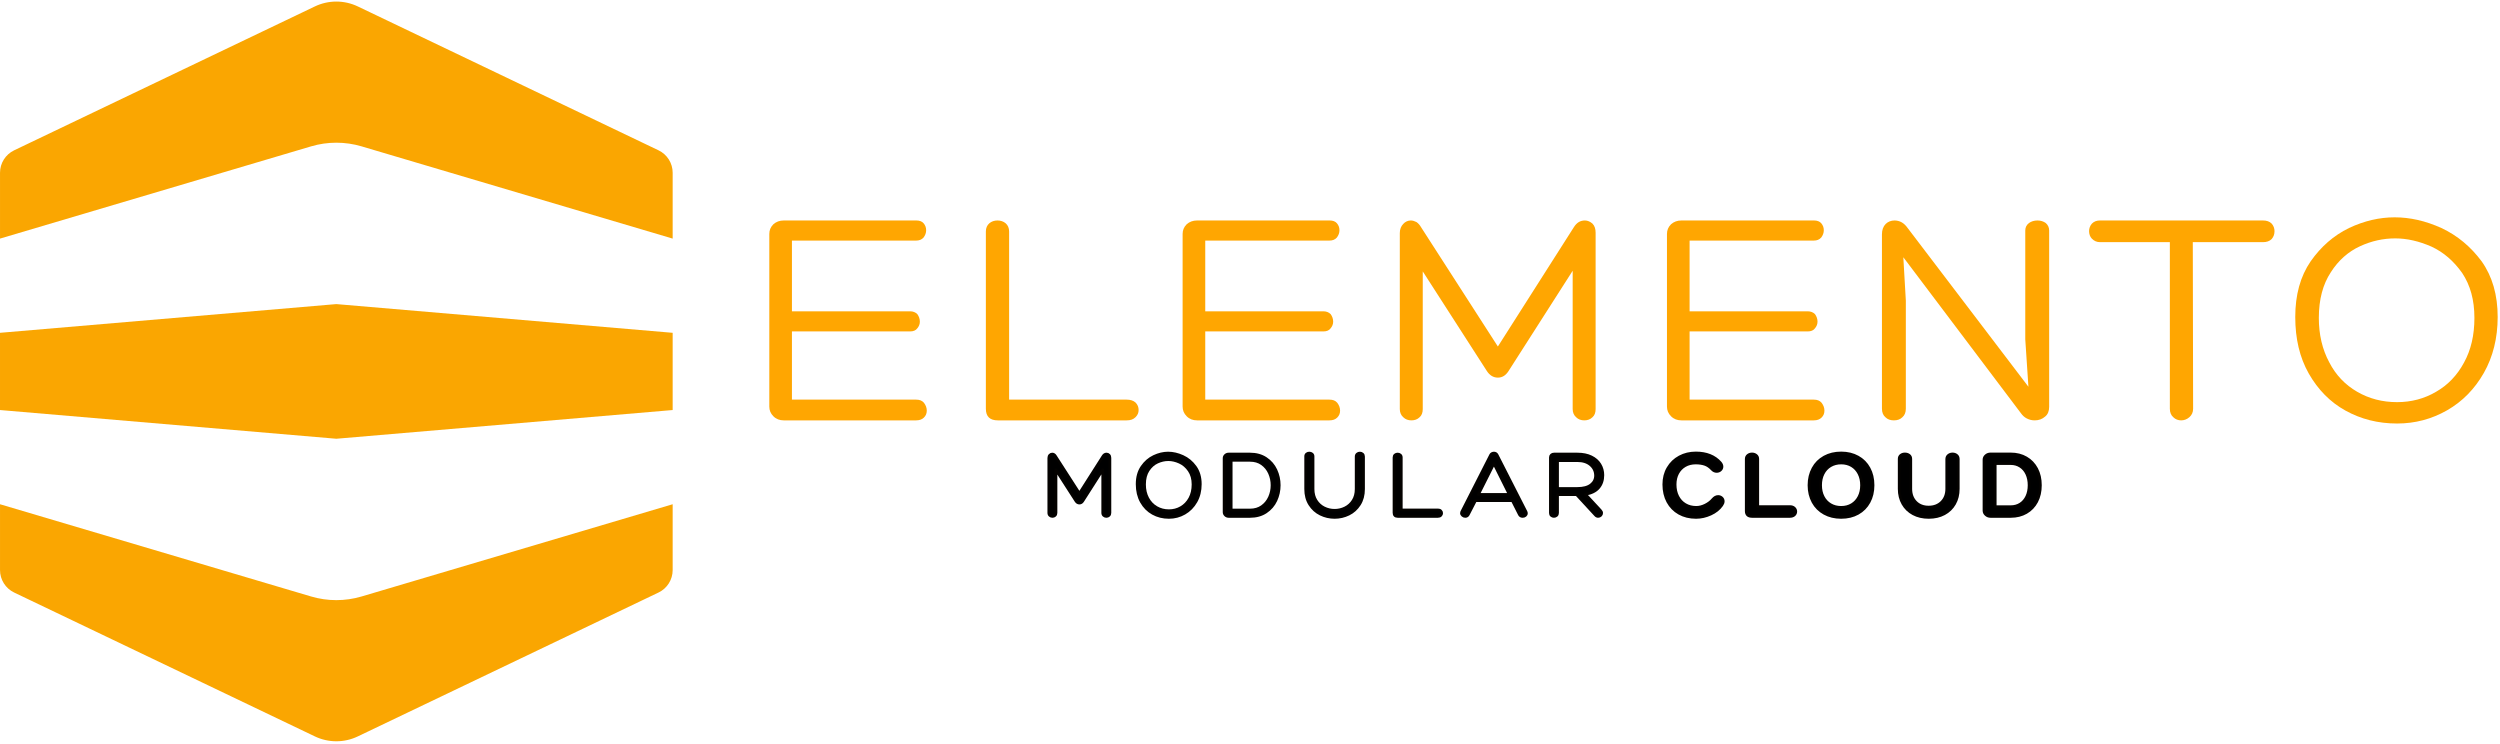
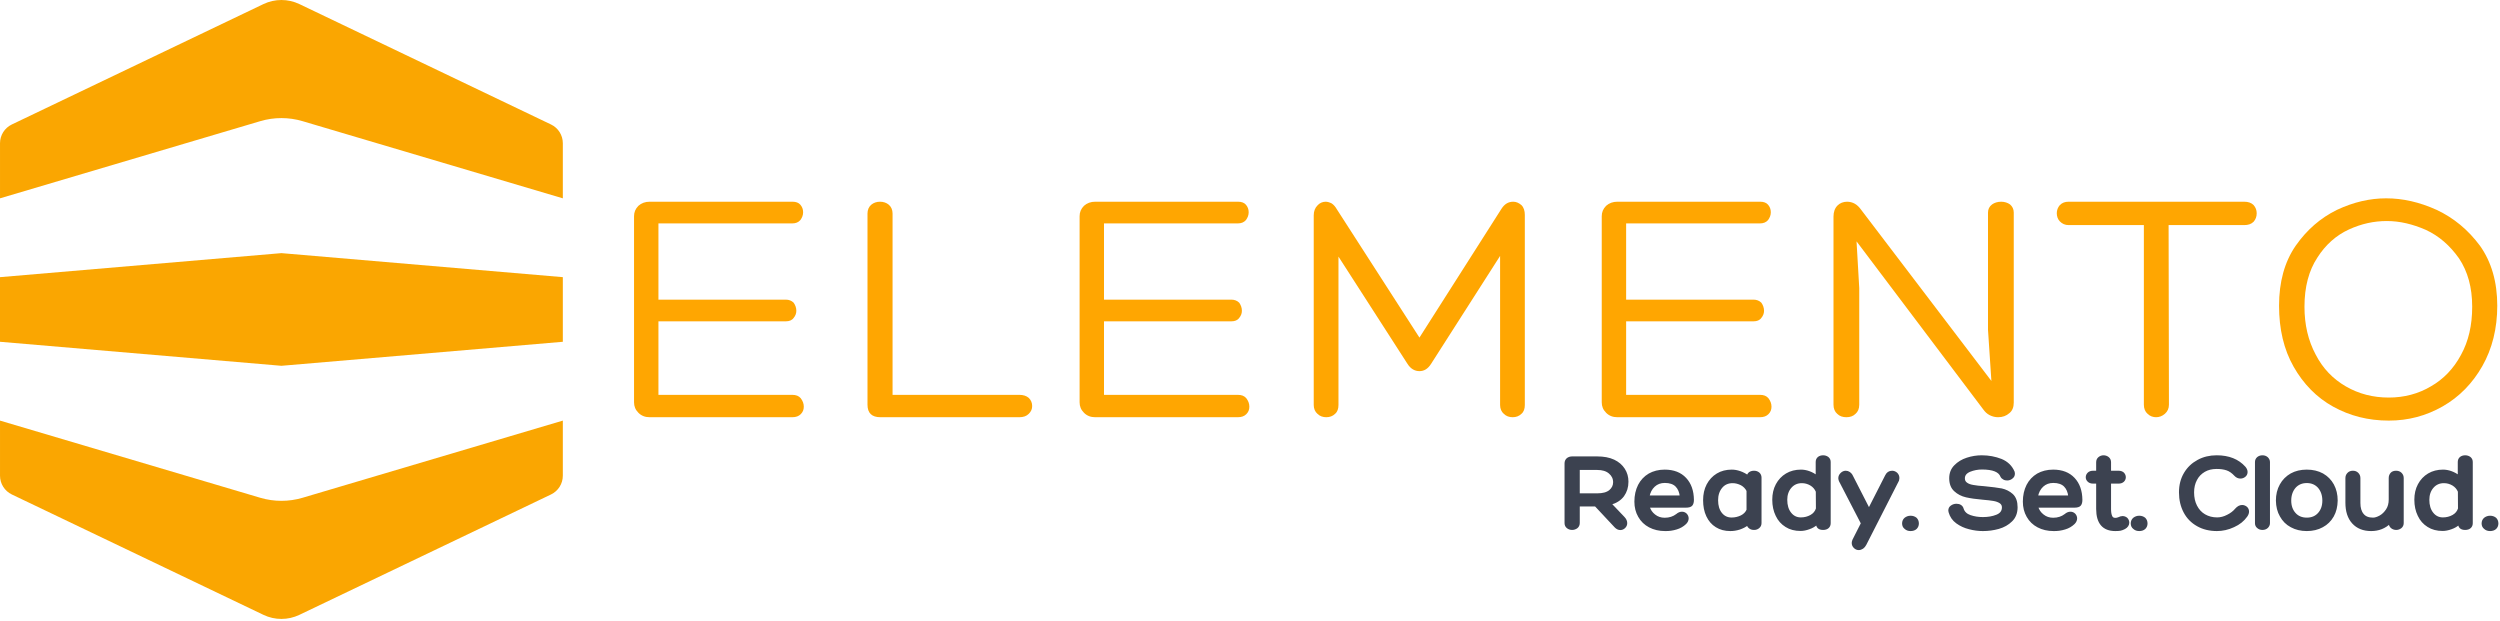
- <svg xmlns="http://www.w3.org/2000/svg" width="100%" height="100%" viewBox="0 0 918 273" version="1.1" xml:space="preserve" style="fill-rule:evenodd;clip-rule:evenodd;stroke-linejoin:round;stroke-miterlimit:2;">
-   <g transform="matrix(0.652373,0,0,0.652373,-72.661,-59.3294)">
-     <g>
+ <svg xmlns="http://www.w3.org/2000/svg" width="100%" height="100%" viewBox="0 0 919 228" version="1.1" xml:space="preserve" style="fill-rule:evenodd;clip-rule:evenodd;stroke-linejoin:round;stroke-miterlimit:2;">
+   <g transform="matrix(0.652373,0,0,0.652373,-72.661,-59.3297)">
+     <g transform="matrix(0.98778,0,0,0.98778,-36.5748,-31.1897)">
      <g>
-         <g id="Full-logo" transform="matrix(0.746669,0,0,0.746669,-534.594,-448.817)">
+         <g id="Full-logo" transform="matrix(0.633171,0,0,0.633171,-397.998,-334.816)">
          <path id="Top" d="M1102.5,727.744C1112.73,722.847 1124.63,722.847 1134.87,727.744C1182.6,750.579 1321.89,817.227 1361.56,836.21C1368.08,839.326 1372.22,845.904 1372.22,853.123L1372.22,902.756C1372.22,902.756 1196.66,850.703 1137.72,833.226C1125.3,829.543 1112.07,829.543 1099.65,833.226C1040.71,850.703 865.15,902.756 865.15,902.756L865.15,853.123C865.15,845.904 869.294,839.326 875.807,836.21C915.48,817.227 1054.77,750.579 1102.5,727.744Z" style="fill:rgb(250,166,1);" />
          <path id="Bottom" d="M1134.87,1278.02C1124.63,1282.92 1112.73,1282.92 1102.5,1278.02C1054.77,1255.19 915.48,1188.54 875.807,1169.56C869.294,1166.44 865.15,1159.86 865.15,1152.64L865.15,1103.01C865.15,1103.01 1040.71,1155.06 1099.65,1172.54C1112.07,1176.22 1125.3,1176.22 1137.72,1172.54C1196.66,1155.06 1372.22,1103.01 1372.22,1103.01L1372.22,1152.64C1372.22,1159.86 1368.08,1166.44 1361.56,1169.56C1321.89,1188.54 1182.6,1255.19 1134.87,1278.02Z" style="fill:rgb(250,166,1);" />
          <g id="Mid" transform="matrix(1.33928,0,0,1.33928,-1996.31,-579.509)">
            <path d="M2136.56,1203.26L2136.56,1159.79L2325.87,1143.63L2515.18,1159.79L2515.18,1203.26L2325.87,1219.42L2136.56,1203.26Z" style="fill:rgb(250,166,1);" />
          </g>
        </g>
-         <g transform="matrix(1.53287,0,0,1.53287,-1671.74,-141.182)">
-           <path d="M1568.32,318.917C1568.64,318.413 1569.06,318.161 1569.58,318.161C1569.92,318.161 1570.21,318.287 1570.45,318.539C1570.69,318.791 1570.81,319.133 1570.81,319.565L1570.81,339.761C1570.81,340.169 1570.68,340.487 1570.43,340.715C1570.18,340.943 1569.87,341.057 1569.51,341.057C1569.15,341.057 1568.84,340.943 1568.58,340.715C1568.31,340.487 1568.18,340.169 1568.18,339.761L1568.18,323.921L1560.84,335.405C1560.52,335.909 1560.12,336.161 1559.61,336.161C1559.11,336.161 1558.69,335.909 1558.35,335.405L1551.01,323.993L1551.01,339.761C1551.01,340.169 1550.88,340.487 1550.63,340.715C1550.38,340.943 1550.07,341.057 1549.71,341.057C1549.35,341.057 1549.04,340.943 1548.78,340.715C1548.51,340.487 1548.38,340.169 1548.38,339.761L1548.38,319.601C1548.38,319.169 1548.51,318.821 1548.76,318.557C1549.01,318.293 1549.3,318.161 1549.64,318.161C1549.86,318.161 1550.07,318.227 1550.29,318.359C1550.5,318.491 1550.68,318.689 1550.83,318.953L1559.61,332.597L1568.32,318.917Z" style="fill-rule:nonzero;stroke:rgb(4,2,0);stroke-width:1px;" />
-           <path d="M1592.48,341.417C1590.3,341.417 1588.32,340.925 1586.56,339.941C1584.79,338.957 1583.4,337.541 1582.36,335.693C1581.33,333.845 1580.82,331.685 1580.82,329.213C1580.82,326.693 1581.4,324.575 1582.58,322.859C1583.76,321.143 1585.22,319.871 1586.97,319.043C1588.72,318.215 1590.46,317.801 1592.19,317.801C1593.94,317.801 1595.73,318.215 1597.56,319.043C1599.38,319.871 1600.91,321.143 1602.15,322.859C1603.38,324.575 1604,326.693 1604,329.213C1604,331.637 1603.47,333.773 1602.42,335.621C1601.36,337.469 1599.96,338.897 1598.2,339.905C1596.45,340.913 1594.54,341.417 1592.48,341.417ZM1583.52,329.321C1583.52,331.241 1583.91,332.933 1584.69,334.397C1585.47,335.861 1586.54,336.989 1587.91,337.781C1589.28,338.573 1590.8,338.969 1592.48,338.969C1594.11,338.969 1595.6,338.579 1596.94,337.799C1598.29,337.019 1599.36,335.903 1600.15,334.451C1600.94,332.999 1601.34,331.289 1601.34,329.321C1601.34,327.281 1600.86,325.571 1599.91,324.191C1598.97,322.811 1597.8,321.803 1596.4,321.167C1595.01,320.531 1593.63,320.213 1592.26,320.213C1590.9,320.213 1589.55,320.519 1588.21,321.131C1586.88,321.743 1585.77,322.733 1584.87,324.101C1583.97,325.469 1583.52,327.209 1583.52,329.321Z" style="fill-rule:nonzero;stroke:rgb(4,2,0);stroke-width:1px;" />
-           <path d="M1614.4,341.057C1613.95,341.057 1613.56,340.901 1613.23,340.589C1612.91,340.277 1612.75,339.917 1612.75,339.509L1612.75,319.673C1612.75,319.265 1612.91,318.911 1613.23,318.611C1613.56,318.311 1613.95,318.161 1614.4,318.161L1622.25,318.161C1624.53,318.161 1626.48,318.701 1628.1,319.781C1629.72,320.861 1630.94,322.277 1631.76,324.029C1632.57,325.781 1632.98,327.641 1632.98,329.609C1632.98,331.577 1632.57,333.437 1631.76,335.189C1630.94,336.941 1629.72,338.357 1628.1,339.437C1626.48,340.517 1624.53,341.057 1622.25,341.057L1614.4,341.057ZM1622.25,338.717C1623.98,338.717 1625.45,338.285 1626.66,337.421C1627.87,336.557 1628.79,335.429 1629.42,334.037C1630.04,332.645 1630.35,331.169 1630.35,329.609C1630.35,328.049 1630.04,326.567 1629.42,325.163C1628.79,323.759 1627.87,322.625 1626.66,321.761C1625.45,320.897 1623.98,320.465 1622.25,320.465L1615.34,320.465L1615.34,338.717L1622.25,338.717Z" style="fill-rule:nonzero;stroke:rgb(4,2,0);stroke-width:1px;" />
-           <path d="M1661.24,319.133C1661.24,318.701 1661.37,318.371 1661.64,318.143C1661.9,317.915 1662.22,317.801 1662.61,317.801C1662.97,317.801 1663.28,317.915 1663.54,318.143C1663.81,318.371 1663.94,318.689 1663.94,319.097L1663.94,331.013C1663.94,333.221 1663.44,335.111 1662.43,336.683C1661.42,338.255 1660.11,339.437 1658.49,340.229C1656.87,341.021 1655.14,341.417 1653.32,341.417C1651.5,341.417 1649.77,341.021 1648.15,340.229C1646.53,339.437 1645.22,338.255 1644.21,336.683C1643.2,335.111 1642.7,333.221 1642.7,331.013L1642.7,318.989C1642.7,318.605 1642.83,318.311 1643.1,318.107C1643.36,317.903 1643.67,317.801 1644.03,317.801C1644.42,317.801 1644.74,317.909 1645,318.125C1645.27,318.341 1645.4,318.641 1645.4,319.025L1645.4,331.013C1645.4,332.669 1645.77,334.085 1646.52,335.261C1647.26,336.437 1648.24,337.325 1649.45,337.925C1650.66,338.525 1651.95,338.825 1653.32,338.825C1654.69,338.825 1655.98,338.525 1657.19,337.925C1658.4,337.325 1659.38,336.437 1660.12,335.261C1660.87,334.085 1661.24,332.669 1661.24,331.013L1661.24,319.133Z" style="fill-rule:nonzero;stroke:rgb(4,2,0);stroke-width:1px;" />
-           <path d="M1676.5,341.057C1675.59,341.057 1675.14,340.613 1675.14,339.725L1675.14,319.421C1675.14,319.013 1675.27,318.701 1675.53,318.485C1675.8,318.269 1676.11,318.161 1676.47,318.161C1676.83,318.161 1677.14,318.269 1677.4,318.485C1677.67,318.701 1677.8,319.013 1677.8,319.421L1677.8,338.681L1691.26,338.681C1691.7,338.681 1692.03,338.795 1692.27,339.023C1692.51,339.251 1692.63,339.533 1692.63,339.869C1692.63,340.181 1692.51,340.457 1692.27,340.697C1692.03,340.937 1691.7,341.057 1691.26,341.057L1676.5,341.057Z" style="fill-rule:nonzero;stroke:rgb(4,2,0);stroke-width:1px;" />
-           <path d="M1711.82,317.801C1712.35,317.801 1712.73,318.029 1712.97,318.485L1723.59,339.329C1723.69,339.521 1723.74,339.713 1723.74,339.905C1723.74,340.241 1723.6,340.517 1723.34,340.733C1723.08,340.949 1722.75,341.057 1722.37,341.057C1721.82,341.057 1721.42,340.829 1721.18,340.373L1718.59,335.261L1705.05,335.261L1702.39,340.409C1702.15,340.841 1701.79,341.057 1701.31,341.057C1700.95,341.057 1700.62,340.937 1700.34,340.697C1700.05,340.457 1699.9,340.169 1699.9,339.833C1699.9,339.689 1699.94,339.533 1700.01,339.365L1710.63,318.485C1710.73,318.269 1710.89,318.101 1711.12,317.981C1711.35,317.861 1711.58,317.801 1711.82,317.801ZM1706.13,332.993L1717.47,332.993L1711.82,321.653L1706.13,332.993Z" style="fill-rule:nonzero;stroke:rgb(4,2,0);stroke-width:1px;" />
-           <path d="M1735.18,339.797C1735.18,340.181 1735.05,340.487 1734.79,340.715C1734.52,340.943 1734.21,341.057 1733.85,341.057C1733.52,341.057 1733.22,340.949 1732.95,340.733C1732.69,340.517 1732.56,340.217 1732.56,339.833L1732.56,319.421C1732.56,319.037 1732.68,318.731 1732.92,318.503C1733.16,318.275 1733.48,318.161 1733.89,318.161L1742.42,318.161C1744.44,318.161 1746.15,318.503 1747.55,319.187C1748.95,319.871 1750.02,320.801 1750.74,321.977C1751.46,323.153 1751.82,324.461 1751.82,325.901C1751.82,327.773 1751.29,329.321 1750.23,330.545C1749.18,331.769 1747.57,332.561 1745.41,332.921L1750.92,338.861C1751.23,339.173 1751.38,339.497 1751.38,339.833C1751.38,340.169 1751.25,340.457 1750.99,340.697C1750.72,340.937 1750.42,341.057 1750.09,341.057C1749.73,341.057 1749.4,340.901 1749.12,340.589L1742.17,333.065L1735.18,333.065L1735.18,339.797ZM1742.46,330.797C1744.66,330.797 1746.33,330.353 1747.46,329.465C1748.59,328.577 1749.15,327.437 1749.15,326.045C1749.13,324.461 1748.52,323.153 1747.32,322.121C1746.12,321.089 1744.5,320.573 1742.46,320.573L1735.18,320.573L1735.18,330.797L1742.46,330.797Z" style="fill-rule:nonzero;stroke:rgb(4,2,0);stroke-width:1px;" />
-           <path d="M1785.98,317.765C1789.84,317.765 1792.83,318.953 1794.94,321.329C1795.35,321.809 1795.56,322.289 1795.56,322.769C1795.56,323.273 1795.36,323.693 1794.98,324.029C1794.6,324.365 1794.14,324.533 1793.61,324.533C1792.99,324.533 1792.44,324.281 1791.96,323.777C1791.12,322.865 1790.22,322.247 1789.26,321.923C1788.3,321.599 1787.19,321.437 1785.94,321.437C1784.43,321.437 1783.11,321.767 1781.97,322.427C1780.83,323.087 1779.94,324.011 1779.3,325.199C1778.67,326.387 1778.35,327.761 1778.35,329.321C1778.35,331.001 1778.67,332.477 1779.32,333.749C1779.97,335.021 1780.88,336.005 1782.06,336.701C1783.23,337.397 1784.59,337.745 1786.12,337.745C1787.23,337.745 1788.34,337.463 1789.47,336.899C1790.6,336.335 1791.51,335.633 1792.21,334.793C1792.81,334.097 1793.46,333.749 1794.15,333.749C1794.66,333.749 1795.09,333.917 1795.47,334.253C1795.84,334.589 1796.02,335.009 1796.02,335.513C1796.02,335.969 1795.84,336.449 1795.48,336.953C1794.52,338.321 1793.16,339.407 1791.4,340.211C1789.63,341.015 1787.85,341.417 1786.05,341.417C1783.7,341.417 1781.63,340.913 1779.84,339.905C1778.05,338.897 1776.67,337.481 1775.68,335.657C1774.7,333.833 1774.21,331.721 1774.21,329.321C1774.21,327.041 1774.72,325.025 1775.76,323.273C1776.79,321.521 1778.2,320.165 1779.99,319.205C1781.77,318.245 1783.77,317.765 1785.98,317.765Z" style="fill-rule:nonzero;stroke:rgb(4,2,0);stroke-width:1px;" />
-           <path d="M1806.64,341.057C1805.9,341.057 1805.35,340.895 1805.01,340.571C1804.66,340.247 1804.48,339.761 1804.48,339.113L1804.48,319.961C1804.48,319.385 1804.69,318.935 1805.11,318.611C1805.53,318.287 1806.03,318.125 1806.61,318.125C1807.16,318.125 1807.65,318.287 1808.07,318.611C1808.49,318.935 1808.7,319.385 1808.7,319.961L1808.7,337.457L1820.5,337.457C1821.18,337.457 1821.7,337.637 1822.09,337.997C1822.47,338.357 1822.66,338.777 1822.66,339.257C1822.66,339.761 1822.47,340.187 1822.09,340.535C1821.7,340.883 1821.18,341.057 1820.5,341.057L1806.64,341.057Z" style="fill-rule:nonzero;stroke:rgb(4,2,0);stroke-width:1px;" />
-           <path d="M1851.03,329.609C1851.03,331.937 1850.55,333.995 1849.57,335.783C1848.6,337.571 1847.23,338.957 1845.47,339.941C1843.71,340.925 1841.66,341.417 1839.33,341.417C1837,341.417 1834.95,340.925 1833.16,339.941C1831.37,338.957 1829.98,337.571 1829,335.783C1828.02,333.995 1827.52,331.937 1827.52,329.609C1827.52,327.281 1828.02,325.217 1829,323.417C1829.98,321.617 1831.37,320.225 1833.16,319.241C1834.95,318.257 1837,317.765 1839.33,317.765C1841.64,317.765 1843.68,318.257 1845.45,319.241C1847.23,320.225 1848.6,321.611 1849.57,323.399C1850.55,325.187 1851.03,327.257 1851.03,329.609ZM1839.33,337.745C1840.82,337.745 1842.13,337.403 1843.26,336.719C1844.38,336.035 1845.26,335.081 1845.88,333.857C1846.51,332.633 1846.82,331.217 1846.82,329.609C1846.82,328.001 1846.51,326.579 1845.88,325.343C1845.26,324.107 1844.38,323.147 1843.26,322.463C1842.13,321.779 1840.82,321.437 1839.33,321.437C1837.84,321.437 1836.52,321.779 1835.37,322.463C1834.22,323.147 1833.33,324.107 1832.71,325.343C1832.08,326.579 1831.77,328.001 1831.77,329.609C1831.77,331.217 1832.08,332.633 1832.71,333.857C1833.33,335.081 1834.22,336.035 1835.37,336.719C1836.52,337.403 1837.84,337.745 1839.33,337.745Z" style="fill-rule:nonzero;stroke:rgb(4,2,0);stroke-width:1px;" />
-           <path d="M1878.1,320.033C1878.1,319.433 1878.31,318.965 1878.73,318.629C1879.15,318.293 1879.65,318.125 1880.23,318.125C1880.8,318.125 1881.3,318.287 1881.7,318.611C1882.11,318.935 1882.32,319.397 1882.32,319.997L1882.32,330.941C1882.32,333.005 1881.87,334.829 1880.97,336.413C1880.07,337.997 1878.8,339.227 1877.17,340.103C1875.54,340.979 1873.64,341.417 1871.48,341.417C1869.32,341.417 1867.42,340.979 1865.79,340.103C1864.16,339.227 1862.89,337.997 1861.99,336.413C1861.09,334.829 1860.64,333.005 1860.64,330.941L1860.64,319.925C1860.64,319.349 1860.85,318.905 1861.26,318.593C1861.66,318.281 1862.16,318.125 1862.73,318.125C1863.33,318.125 1863.84,318.281 1864.26,318.593C1864.68,318.905 1864.89,319.361 1864.89,319.961L1864.89,330.941C1864.89,332.933 1865.49,334.547 1866.69,335.783C1867.89,337.019 1869.48,337.637 1871.44,337.637C1873.44,337.637 1875.04,337.019 1876.27,335.783C1877.49,334.547 1878.1,332.933 1878.1,330.941L1878.1,320.033Z" style="fill-rule:nonzero;stroke:rgb(4,2,0);stroke-width:1px;" />
-           <path d="M1901.58,318.125C1903.74,318.125 1905.64,318.605 1907.28,319.565C1908.93,320.525 1910.2,321.869 1911.12,323.597C1912.03,325.325 1912.48,327.329 1912.48,329.609C1912.48,331.889 1912.03,333.893 1911.12,335.621C1910.2,337.349 1908.93,338.687 1907.28,339.635C1905.64,340.583 1903.74,341.057 1901.58,341.057L1894.16,341.057C1893.51,341.057 1892.95,340.847 1892.49,340.427C1892.02,340.007 1891.78,339.509 1891.78,338.933L1891.78,320.213C1891.78,319.637 1892.02,319.145 1892.49,318.737C1892.95,318.329 1893.51,318.125 1894.16,318.125L1901.58,318.125ZM1901.58,337.493C1902.92,337.493 1904.1,337.169 1905.12,336.521C1906.14,335.873 1906.93,334.949 1907.5,333.749C1908.06,332.549 1908.34,331.169 1908.34,329.609C1908.34,328.049 1908.06,326.663 1907.5,325.451C1906.93,324.239 1906.14,323.303 1905.1,322.643C1904.07,321.983 1902.9,321.653 1901.58,321.653L1895.89,321.653L1895.89,337.493L1901.58,337.493Z" style="fill-rule:nonzero;stroke:rgb(4,2,0);stroke-width:1px;" />
-         </g>
-         <g transform="matrix(14.7427,0,0,14.7427,-7165.4,-2381.31)">
+         <g transform="matrix(16.1072,0,0,16.1072,-7911.9,-2597.94)">
          <g transform="matrix(12,0,0,12,522.045,183.743)">
            <path d="M0.543,-0.066C0.554,-0.066 0.562,-0.063 0.568,-0.056C0.574,-0.048 0.577,-0.04 0.577,-0.031C0.577,-0.022 0.574,-0.015 0.568,-0.009C0.562,-0.003 0.554,-0 0.543,-0L0.122,-0C0.109,-0 0.098,-0.004 0.089,-0.013C0.08,-0.022 0.076,-0.032 0.076,-0.044L0.076,-0.593C0.076,-0.605 0.08,-0.615 0.089,-0.624C0.098,-0.632 0.109,-0.636 0.122,-0.636L0.544,-0.636C0.554,-0.636 0.562,-0.633 0.567,-0.627C0.572,-0.621 0.575,-0.614 0.575,-0.605C0.575,-0.596 0.572,-0.589 0.567,-0.582C0.561,-0.575 0.553,-0.572 0.543,-0.572L0.148,-0.572L0.148,-0.347L0.524,-0.347C0.533,-0.347 0.541,-0.344 0.547,-0.338C0.552,-0.331 0.555,-0.323 0.555,-0.314C0.555,-0.306 0.552,-0.299 0.547,-0.293C0.542,-0.286 0.534,-0.283 0.524,-0.283L0.148,-0.283L0.148,-0.066L0.543,-0.066Z" style="fill:rgb(255,166,1);fill-rule:nonzero;" />
          </g>
          <g transform="matrix(12,0,0,12,530.313,183.743)">
            <path d="M0.114,-0C0.089,-0 0.076,-0.012 0.076,-0.037L0.076,-0.601C0.076,-0.612 0.08,-0.621 0.087,-0.627C0.094,-0.633 0.103,-0.636 0.113,-0.636C0.123,-0.636 0.132,-0.633 0.139,-0.627C0.146,-0.621 0.15,-0.612 0.15,-0.601L0.15,-0.066L0.524,-0.066C0.536,-0.066 0.545,-0.063 0.552,-0.057C0.559,-0.05 0.562,-0.042 0.562,-0.033C0.562,-0.024 0.559,-0.017 0.552,-0.01C0.545,-0.003 0.536,-0 0.524,-0L0.114,-0Z" style="fill:rgb(255,166,1);fill-rule:nonzero;" />
          </g>
          <g transform="matrix(12,0,0,12,537.825,183.743)">
            <path d="M0.543,-0.066C0.554,-0.066 0.562,-0.063 0.568,-0.056C0.574,-0.048 0.577,-0.04 0.577,-0.031C0.577,-0.022 0.574,-0.015 0.568,-0.009C0.562,-0.003 0.554,-0 0.543,-0L0.122,-0C0.109,-0 0.098,-0.004 0.089,-0.013C0.08,-0.022 0.076,-0.032 0.076,-0.044L0.076,-0.593C0.076,-0.605 0.08,-0.615 0.089,-0.624C0.098,-0.632 0.109,-0.636 0.122,-0.636L0.544,-0.636C0.554,-0.636 0.562,-0.633 0.567,-0.627C0.572,-0.621 0.575,-0.614 0.575,-0.605C0.575,-0.596 0.572,-0.589 0.567,-0.582C0.561,-0.575 0.553,-0.572 0.543,-0.572L0.148,-0.572L0.148,-0.347L0.524,-0.347C0.533,-0.347 0.541,-0.344 0.547,-0.338C0.552,-0.331 0.555,-0.323 0.555,-0.314C0.555,-0.306 0.552,-0.299 0.547,-0.293C0.542,-0.286 0.534,-0.283 0.524,-0.283L0.148,-0.283L0.148,-0.066L0.543,-0.066Z" style="fill:rgb(255,166,1);fill-rule:nonzero;" />
          </g>
          <g transform="matrix(12,0,0,12,546.093,183.743)">
            <path d="M0.632,-0.615C0.641,-0.629 0.652,-0.636 0.667,-0.636C0.676,-0.636 0.684,-0.632 0.691,-0.626C0.698,-0.619 0.701,-0.609 0.701,-0.597L0.701,-0.036C0.701,-0.025 0.698,-0.016 0.691,-0.01C0.684,-0.003 0.675,-0 0.665,-0C0.655,-0 0.646,-0.003 0.639,-0.01C0.632,-0.016 0.628,-0.025 0.628,-0.036L0.628,-0.476L0.424,-0.157C0.415,-0.143 0.404,-0.136 0.39,-0.136C0.376,-0.136 0.364,-0.143 0.355,-0.157L0.151,-0.474L0.151,-0.036C0.151,-0.025 0.148,-0.016 0.141,-0.01C0.134,-0.003 0.125,-0 0.115,-0C0.105,-0 0.096,-0.003 0.089,-0.01C0.082,-0.016 0.078,-0.025 0.078,-0.036L0.078,-0.596C0.078,-0.608 0.082,-0.618 0.089,-0.625C0.095,-0.632 0.104,-0.636 0.113,-0.636C0.119,-0.636 0.125,-0.634 0.131,-0.631C0.137,-0.627 0.142,-0.621 0.146,-0.614L0.39,-0.235L0.632,-0.615Z" style="fill:rgb(255,166,1);fill-rule:nonzero;" />
          </g>
          <g transform="matrix(12,0,0,12,556.317,183.743)">
            <path d="M0.543,-0.066C0.554,-0.066 0.562,-0.063 0.568,-0.056C0.574,-0.048 0.577,-0.04 0.577,-0.031C0.577,-0.022 0.574,-0.015 0.568,-0.009C0.562,-0.003 0.554,-0 0.543,-0L0.122,-0C0.109,-0 0.098,-0.004 0.089,-0.013C0.08,-0.022 0.076,-0.032 0.076,-0.044L0.076,-0.593C0.076,-0.605 0.08,-0.615 0.089,-0.624C0.098,-0.632 0.109,-0.636 0.122,-0.636L0.544,-0.636C0.554,-0.636 0.562,-0.633 0.567,-0.627C0.572,-0.621 0.575,-0.614 0.575,-0.605C0.575,-0.596 0.572,-0.589 0.567,-0.582C0.561,-0.575 0.553,-0.572 0.543,-0.572L0.148,-0.572L0.148,-0.347L0.524,-0.347C0.533,-0.347 0.541,-0.344 0.547,-0.338C0.552,-0.331 0.555,-0.323 0.555,-0.314C0.555,-0.306 0.552,-0.299 0.547,-0.293C0.542,-0.286 0.534,-0.283 0.524,-0.283L0.148,-0.283L0.148,-0.066L0.543,-0.066Z" style="fill:rgb(255,166,1);fill-rule:nonzero;" />
          </g>
          <g transform="matrix(12,0,0,12,564.585,183.743)">
            <path d="M0.527,-0.604C0.527,-0.614 0.531,-0.622 0.539,-0.628C0.546,-0.633 0.555,-0.636 0.566,-0.636C0.576,-0.636 0.585,-0.633 0.592,-0.628C0.599,-0.622 0.603,-0.614 0.603,-0.604L0.603,-0.043C0.603,-0.03 0.599,-0.019 0.59,-0.012C0.581,-0.004 0.57,-0 0.557,-0C0.548,-0 0.54,-0.002 0.532,-0.006C0.524,-0.01 0.518,-0.016 0.513,-0.023L0.139,-0.519L0.147,-0.381L0.147,-0.037C0.147,-0.025 0.143,-0.016 0.136,-0.01C0.129,-0.003 0.12,-0 0.109,-0C0.098,-0 0.089,-0.003 0.082,-0.01C0.075,-0.016 0.071,-0.025 0.071,-0.037L0.071,-0.592C0.071,-0.606 0.075,-0.617 0.083,-0.625C0.09,-0.632 0.1,-0.636 0.111,-0.636C0.119,-0.636 0.127,-0.634 0.134,-0.63C0.141,-0.626 0.147,-0.62 0.152,-0.613L0.537,-0.107L0.527,-0.258L0.527,-0.604Z" style="fill:rgb(255,166,1);fill-rule:nonzero;" />
          </g>
          <g transform="matrix(12,0,0,12,573.477,183.743)">
            <path d="M0.542,-0.636C0.554,-0.636 0.563,-0.633 0.57,-0.626C0.576,-0.619 0.579,-0.611 0.579,-0.602C0.579,-0.592 0.576,-0.584 0.57,-0.577C0.563,-0.57 0.554,-0.567 0.542,-0.567L0.319,-0.567L0.32,-0.037C0.32,-0.026 0.316,-0.017 0.308,-0.01C0.3,-0.003 0.291,-0 0.282,-0C0.273,-0 0.264,-0.003 0.257,-0.01C0.25,-0.016 0.246,-0.025 0.246,-0.037L0.246,-0.567L0.024,-0.567C0.013,-0.567 0.005,-0.571 -0.002,-0.578C-0.008,-0.584 -0.011,-0.593 -0.011,-0.602C-0.011,-0.611 -0.008,-0.619 -0.002,-0.626C0.005,-0.633 0.013,-0.636 0.024,-0.636L0.542,-0.636Z" style="fill:rgb(255,166,1);fill-rule:nonzero;" />
          </g>
          <g transform="matrix(12,0,0,12,580.773,183.743)">
            <path d="M0.361,0.01C0.3,0.01 0.246,-0.004 0.197,-0.031C0.148,-0.058 0.109,-0.098 0.08,-0.149C0.051,-0.2 0.037,-0.26 0.037,-0.329C0.037,-0.399 0.053,-0.458 0.086,-0.506C0.119,-0.553 0.159,-0.588 0.208,-0.612C0.257,-0.635 0.305,-0.646 0.353,-0.646C0.402,-0.646 0.451,-0.635 0.502,-0.612C0.553,-0.588 0.595,-0.553 0.63,-0.506C0.664,-0.458 0.681,-0.399 0.681,-0.329C0.681,-0.262 0.666,-0.202 0.637,-0.151C0.608,-0.1 0.569,-0.06 0.52,-0.032C0.471,-0.004 0.418,0.01 0.361,0.01ZM0.112,-0.326C0.112,-0.273 0.123,-0.226 0.145,-0.185C0.166,-0.144 0.196,-0.113 0.234,-0.091C0.272,-0.069 0.314,-0.058 0.361,-0.058C0.406,-0.058 0.448,-0.069 0.485,-0.091C0.522,-0.112 0.552,-0.143 0.574,-0.184C0.596,-0.224 0.607,-0.271 0.607,-0.326C0.607,-0.383 0.594,-0.43 0.568,-0.469C0.541,-0.507 0.509,-0.535 0.47,-0.553C0.431,-0.57 0.393,-0.579 0.355,-0.579C0.317,-0.579 0.28,-0.571 0.243,-0.554C0.206,-0.537 0.174,-0.509 0.15,-0.471C0.125,-0.433 0.112,-0.385 0.112,-0.326Z" style="fill:rgb(255,166,1);fill-rule:nonzero;" />
          </g>
        </g>
      </g>
    </g>
+     <g transform="matrix(1.64098,0,0,1.64098,572.934,-603.866)">
+       <g transform="matrix(38.4308,0,0,38.4308,254.123,605)">
+         <path d="M0.577,-0.098C0.591,-0.083 0.598,-0.068 0.598,-0.051C0.598,-0.037 0.593,-0.025 0.583,-0.015C0.572,-0.004 0.56,0.001 0.546,0.001C0.531,0.001 0.517,-0.006 0.504,-0.019L0.325,-0.21L0.174,-0.21L0.174,-0.052C0.174,-0.036 0.168,-0.023 0.157,-0.014C0.145,-0.005 0.131,-0 0.116,-0C0.1,-0 0.086,-0.005 0.075,-0.014C0.064,-0.023 0.058,-0.035 0.058,-0.051L0.058,-0.585C0.058,-0.6 0.063,-0.613 0.074,-0.623C0.085,-0.632 0.099,-0.637 0.116,-0.637L0.339,-0.637C0.397,-0.637 0.446,-0.628 0.487,-0.609C0.527,-0.59 0.557,-0.564 0.578,-0.531C0.599,-0.498 0.609,-0.462 0.609,-0.421C0.609,-0.373 0.596,-0.332 0.571,-0.297C0.545,-0.262 0.507,-0.238 0.457,-0.224L0.577,-0.098ZM0.34,-0.307C0.39,-0.307 0.428,-0.317 0.454,-0.338C0.479,-0.359 0.492,-0.385 0.492,-0.416C0.492,-0.451 0.478,-0.479 0.451,-0.502C0.424,-0.525 0.387,-0.536 0.34,-0.536L0.174,-0.536L0.174,-0.307L0.34,-0.307Z" style="fill:rgb(60,66,80);fill-rule:nonzero;stroke:rgb(60,66,80);stroke-width:0.02px;" />
+       </g>
+       <g transform="matrix(38.4308,0,0,38.4308,279.372,605)">
+         <path d="M0.286,-0.089C0.329,-0.089 0.365,-0.101 0.395,-0.124C0.41,-0.137 0.425,-0.143 0.44,-0.143C0.454,-0.143 0.466,-0.138 0.476,-0.128C0.485,-0.118 0.49,-0.106 0.49,-0.093C0.49,-0.078 0.483,-0.063 0.47,-0.05C0.448,-0.029 0.421,-0.013 0.39,-0.004C0.358,0.006 0.324,0.011 0.289,0.01C0.237,0.01 0.191,-0.001 0.151,-0.022C0.111,-0.043 0.08,-0.073 0.058,-0.112C0.036,-0.15 0.025,-0.194 0.025,-0.243C0.025,-0.298 0.036,-0.346 0.057,-0.388C0.078,-0.429 0.109,-0.462 0.148,-0.485C0.187,-0.507 0.233,-0.519 0.286,-0.519C0.365,-0.519 0.426,-0.495 0.47,-0.448C0.514,-0.401 0.536,-0.338 0.537,-0.259C0.537,-0.239 0.533,-0.224 0.525,-0.214C0.517,-0.204 0.5,-0.199 0.474,-0.199L0.141,-0.199C0.15,-0.166 0.168,-0.14 0.194,-0.12C0.22,-0.099 0.251,-0.089 0.286,-0.089ZM0.287,-0.42C0.248,-0.42 0.216,-0.408 0.19,-0.384C0.164,-0.36 0.147,-0.328 0.14,-0.288L0.431,-0.288C0.427,-0.329 0.413,-0.362 0.39,-0.385C0.367,-0.408 0.332,-0.42 0.287,-0.42Z" style="fill:rgb(60,66,80);fill-rule:nonzero;stroke:rgb(60,66,80);stroke-width:0.02px;" />
+       </g>
+       <g transform="matrix(38.4308,0,0,38.4308,303.161,605)">
+         <path d="M0.465,-0.509C0.482,-0.509 0.495,-0.504 0.506,-0.495C0.517,-0.485 0.522,-0.472 0.522,-0.457L0.522,-0.052C0.522,-0.037 0.517,-0.024 0.506,-0.015C0.495,-0.005 0.482,-0 0.465,-0C0.449,-0 0.436,-0.004 0.427,-0.012C0.417,-0.019 0.411,-0.029 0.409,-0.042C0.387,-0.025 0.362,-0.012 0.335,-0.003C0.307,0.006 0.28,0.01 0.253,0.01C0.205,0.01 0.164,-0.001 0.129,-0.023C0.093,-0.045 0.067,-0.076 0.048,-0.116C0.029,-0.156 0.02,-0.203 0.02,-0.256C0.02,-0.307 0.03,-0.353 0.051,-0.393C0.072,-0.432 0.1,-0.463 0.138,-0.486C0.175,-0.508 0.217,-0.519 0.266,-0.519C0.289,-0.519 0.313,-0.515 0.339,-0.506C0.364,-0.497 0.388,-0.485 0.409,-0.469C0.412,-0.482 0.418,-0.492 0.428,-0.499C0.437,-0.505 0.45,-0.509 0.465,-0.509ZM0.265,-0.091C0.296,-0.091 0.325,-0.098 0.352,-0.111C0.378,-0.124 0.397,-0.143 0.408,-0.168L0.408,-0.341C0.396,-0.365 0.378,-0.384 0.353,-0.398C0.327,-0.411 0.301,-0.418 0.274,-0.418C0.232,-0.418 0.198,-0.403 0.173,-0.373C0.147,-0.342 0.134,-0.303 0.134,-0.255C0.134,-0.206 0.146,-0.166 0.17,-0.136C0.194,-0.106 0.226,-0.091 0.265,-0.091Z" style="fill:rgb(60,66,80);fill-rule:nonzero;stroke:rgb(60,66,80);stroke-width:0.02px;" />
+       </g>
+       <g transform="matrix(38.4308,0,0,38.4308,326.834,605)">
+         <path d="M0.466,-0.647C0.481,-0.647 0.495,-0.643 0.507,-0.634C0.518,-0.625 0.524,-0.613 0.524,-0.597L0.524,-0.051C0.524,-0.035 0.519,-0.023 0.509,-0.014C0.499,-0.005 0.485,-0 0.466,-0C0.431,-0 0.413,-0.016 0.412,-0.048C0.391,-0.029 0.368,-0.015 0.341,-0.006C0.314,0.004 0.289,0.009 0.264,0.009C0.215,0.009 0.172,-0.002 0.136,-0.025C0.099,-0.048 0.071,-0.079 0.052,-0.12C0.032,-0.161 0.022,-0.207 0.022,-0.26C0.022,-0.31 0.032,-0.355 0.053,-0.394C0.074,-0.433 0.103,-0.464 0.14,-0.486C0.177,-0.508 0.22,-0.519 0.268,-0.519C0.291,-0.519 0.315,-0.515 0.34,-0.506C0.365,-0.497 0.389,-0.484 0.41,-0.467L0.41,-0.597C0.41,-0.614 0.416,-0.626 0.427,-0.635C0.438,-0.643 0.451,-0.647 0.466,-0.647ZM0.267,-0.092C0.301,-0.092 0.331,-0.1 0.358,-0.115C0.385,-0.13 0.403,-0.152 0.412,-0.18L0.411,-0.334C0.4,-0.36 0.382,-0.381 0.357,-0.396C0.331,-0.411 0.305,-0.418 0.276,-0.418C0.235,-0.418 0.201,-0.403 0.175,-0.373C0.149,-0.343 0.136,-0.305 0.136,-0.259C0.136,-0.21 0.148,-0.169 0.172,-0.139C0.196,-0.108 0.228,-0.092 0.267,-0.092Z" style="fill:rgb(60,66,80);fill-rule:nonzero;stroke:rgb(60,66,80);stroke-width:0.02px;" />
+       </g>
+       <g transform="matrix(38.4308,0,0,38.4308,350.546,605)">
+         <path d="M0.466,-0.509C0.481,-0.509 0.494,-0.503 0.505,-0.493C0.516,-0.482 0.521,-0.468 0.521,-0.453C0.521,-0.448 0.52,-0.441 0.518,-0.434L0.226,0.139C0.219,0.152 0.211,0.162 0.201,0.169C0.19,0.176 0.179,0.18 0.168,0.18C0.154,0.18 0.142,0.175 0.131,0.164C0.12,0.153 0.115,0.141 0.115,0.126C0.115,0.119 0.117,0.11 0.121,0.101L0.197,-0.049L0,-0.43C-0.003,-0.439 -0.005,-0.446 -0.005,-0.452C-0.005,-0.467 0.001,-0.481 0.013,-0.492C0.024,-0.503 0.037,-0.509 0.052,-0.509C0.063,-0.509 0.073,-0.506 0.083,-0.499C0.092,-0.492 0.1,-0.484 0.105,-0.473L0.259,-0.172L0.413,-0.474C0.418,-0.485 0.425,-0.493 0.434,-0.5C0.443,-0.506 0.454,-0.509 0.466,-0.509Z" style="fill:rgb(60,66,80);fill-rule:nonzero;stroke:rgb(60,66,80);stroke-width:0.02px;" />
+       </g>
+       <g transform="matrix(38.4308,0,0,38.4308,372.029,605)">
+         <path d="M0.072,-0.107C0.091,-0.107 0.107,-0.101 0.119,-0.091C0.13,-0.08 0.136,-0.065 0.136,-0.048C0.136,-0.031 0.13,-0.017 0.119,-0.006C0.107,0.005 0.091,0.01 0.072,0.01C0.053,0.01 0.038,0.005 0.025,-0.007C0.012,-0.017 0.006,-0.031 0.006,-0.048C0.006,-0.065 0.012,-0.08 0.025,-0.091C0.038,-0.101 0.053,-0.107 0.072,-0.107Z" style="fill:rgb(60,66,80);fill-rule:nonzero;stroke:rgb(60,66,80);stroke-width:0.02px;" />
+       </g>
+       <g transform="matrix(38.4308,0,0,38.4308,387.939,605)">
+         <path d="M0.007,-0.151C0.006,-0.158 0.005,-0.162 0.005,-0.164C0.005,-0.179 0.011,-0.191 0.024,-0.2C0.037,-0.209 0.051,-0.214 0.068,-0.214C0.082,-0.214 0.094,-0.211 0.104,-0.204C0.114,-0.197 0.12,-0.188 0.123,-0.175C0.133,-0.146 0.155,-0.125 0.19,-0.113C0.225,-0.101 0.263,-0.095 0.304,-0.095C0.35,-0.095 0.392,-0.102 0.429,-0.117C0.466,-0.132 0.484,-0.157 0.484,-0.192C0.484,-0.211 0.476,-0.226 0.46,-0.237C0.443,-0.248 0.423,-0.255 0.399,-0.259C0.375,-0.263 0.343,-0.267 0.304,-0.27C0.245,-0.275 0.196,-0.282 0.156,-0.291C0.116,-0.3 0.082,-0.318 0.055,-0.343C0.027,-0.368 0.013,-0.405 0.013,-0.452C0.013,-0.495 0.027,-0.532 0.056,-0.561C0.084,-0.59 0.12,-0.612 0.163,-0.626C0.206,-0.64 0.249,-0.647 0.294,-0.647C0.356,-0.647 0.413,-0.636 0.467,-0.615C0.52,-0.593 0.557,-0.557 0.578,-0.507C0.579,-0.5 0.58,-0.496 0.58,-0.493C0.58,-0.478 0.574,-0.466 0.562,-0.457C0.55,-0.447 0.536,-0.442 0.521,-0.442C0.51,-0.442 0.499,-0.444 0.49,-0.45C0.481,-0.455 0.474,-0.461 0.47,-0.47C0.452,-0.517 0.394,-0.54 0.295,-0.54C0.258,-0.54 0.221,-0.533 0.186,-0.519C0.151,-0.504 0.133,-0.482 0.133,-0.451C0.133,-0.43 0.141,-0.415 0.157,-0.404C0.172,-0.393 0.192,-0.386 0.217,-0.382C0.241,-0.377 0.274,-0.374 0.315,-0.371C0.383,-0.364 0.435,-0.358 0.471,-0.351C0.506,-0.343 0.537,-0.328 0.564,-0.304C0.591,-0.279 0.604,-0.242 0.604,-0.193C0.604,-0.144 0.589,-0.104 0.558,-0.074C0.527,-0.043 0.489,-0.022 0.444,-0.009C0.398,0.004 0.351,0.01 0.304,0.01C0.265,0.01 0.224,0.005 0.183,-0.006C0.142,-0.016 0.105,-0.033 0.072,-0.057C0.039,-0.081 0.018,-0.112 0.007,-0.151Z" style="fill:rgb(60,66,80);fill-rule:nonzero;stroke:rgb(60,66,80);stroke-width:0.02px;" />
+       </g>
+       <g transform="matrix(38.4308,0,0,38.4308,412.766,605)">
+         <path d="M0.286,-0.089C0.329,-0.089 0.365,-0.101 0.395,-0.124C0.41,-0.137 0.425,-0.143 0.44,-0.143C0.454,-0.143 0.466,-0.138 0.476,-0.128C0.485,-0.118 0.49,-0.106 0.49,-0.093C0.49,-0.078 0.483,-0.063 0.47,-0.05C0.448,-0.029 0.421,-0.013 0.39,-0.004C0.358,0.006 0.324,0.011 0.289,0.01C0.237,0.01 0.191,-0.001 0.151,-0.022C0.111,-0.043 0.08,-0.073 0.058,-0.112C0.036,-0.15 0.025,-0.194 0.025,-0.243C0.025,-0.298 0.036,-0.346 0.057,-0.388C0.078,-0.429 0.109,-0.462 0.148,-0.485C0.187,-0.507 0.233,-0.519 0.286,-0.519C0.365,-0.519 0.426,-0.495 0.47,-0.448C0.514,-0.401 0.536,-0.338 0.537,-0.259C0.537,-0.239 0.533,-0.224 0.525,-0.214C0.517,-0.204 0.5,-0.199 0.474,-0.199L0.141,-0.199C0.15,-0.166 0.168,-0.14 0.194,-0.12C0.22,-0.099 0.251,-0.089 0.286,-0.089ZM0.287,-0.42C0.248,-0.42 0.216,-0.408 0.19,-0.384C0.164,-0.36 0.147,-0.328 0.14,-0.288L0.431,-0.288C0.427,-0.329 0.413,-0.362 0.39,-0.385C0.367,-0.408 0.332,-0.42 0.287,-0.42Z" style="fill:rgb(60,66,80);fill-rule:nonzero;stroke:rgb(60,66,80);stroke-width:0.02px;" />
+       </g>
+       <g transform="matrix(38.4308,0,0,38.4308,435.747,605)">
+         <path d="M0.275,-0.095C0.287,-0.101 0.298,-0.104 0.308,-0.104C0.322,-0.104 0.334,-0.099 0.344,-0.09C0.353,-0.08 0.358,-0.068 0.358,-0.055C0.358,-0.046 0.355,-0.037 0.35,-0.029C0.344,-0.02 0.336,-0.013 0.325,-0.007C0.311,0 0.299,0.005 0.288,0.007C0.277,0.009 0.262,0.01 0.243,0.01C0.136,0.01 0.082,-0.053 0.082,-0.178L0.082,-0.414L0.044,-0.414C0.027,-0.414 0.013,-0.419 0.004,-0.428C-0.006,-0.437 -0.011,-0.448 -0.011,-0.461C-0.011,-0.474 -0.006,-0.485 0.004,-0.495C0.013,-0.504 0.027,-0.509 0.044,-0.509L0.082,-0.509L0.082,-0.595C0.082,-0.611 0.088,-0.624 0.099,-0.633C0.11,-0.642 0.123,-0.647 0.138,-0.647C0.153,-0.647 0.167,-0.642 0.178,-0.633C0.189,-0.624 0.195,-0.611 0.195,-0.595L0.195,-0.509L0.273,-0.509C0.29,-0.509 0.303,-0.504 0.313,-0.495C0.322,-0.485 0.327,-0.474 0.327,-0.461C0.327,-0.448 0.322,-0.437 0.313,-0.428C0.303,-0.419 0.29,-0.414 0.273,-0.414L0.195,-0.414L0.195,-0.178C0.195,-0.151 0.198,-0.129 0.205,-0.113C0.211,-0.096 0.224,-0.088 0.243,-0.088C0.254,-0.088 0.264,-0.09 0.275,-0.095Z" style="fill:rgb(60,66,80);fill-rule:nonzero;stroke:rgb(60,66,80);stroke-width:0.02px;" />
+       </g>
+       <g transform="matrix(38.4308,0,0,38.4308,450.543,605)">
+         <path d="M0.072,-0.107C0.091,-0.107 0.107,-0.101 0.119,-0.091C0.13,-0.08 0.136,-0.065 0.136,-0.048C0.136,-0.031 0.13,-0.017 0.119,-0.006C0.107,0.005 0.091,0.01 0.072,0.01C0.053,0.01 0.038,0.005 0.025,-0.007C0.012,-0.017 0.006,-0.031 0.006,-0.048C0.006,-0.065 0.012,-0.08 0.025,-0.091C0.038,-0.101 0.053,-0.107 0.072,-0.107Z" style="fill:rgb(60,66,80);fill-rule:nonzero;stroke:rgb(60,66,80);stroke-width:0.02px;" />
+       </g>
+       <g transform="matrix(38.4308,0,0,38.4308,466.453,605)">
+         <path d="M0.35,-0.647C0.457,-0.647 0.54,-0.614 0.599,-0.548C0.61,-0.535 0.616,-0.521 0.616,-0.508C0.616,-0.494 0.611,-0.482 0.6,-0.473C0.589,-0.464 0.577,-0.459 0.562,-0.459C0.545,-0.459 0.529,-0.466 0.516,-0.48C0.493,-0.505 0.468,-0.523 0.441,-0.532C0.414,-0.541 0.384,-0.545 0.349,-0.545C0.307,-0.545 0.27,-0.536 0.239,-0.518C0.207,-0.499 0.182,-0.474 0.165,-0.441C0.147,-0.408 0.138,-0.369 0.138,-0.326C0.138,-0.279 0.147,-0.238 0.165,-0.203C0.183,-0.168 0.208,-0.14 0.241,-0.121C0.274,-0.102 0.311,-0.092 0.354,-0.092C0.385,-0.092 0.416,-0.1 0.447,-0.116C0.478,-0.131 0.504,-0.151 0.523,-0.174C0.54,-0.193 0.558,-0.203 0.577,-0.203C0.591,-0.203 0.603,-0.198 0.614,-0.189C0.624,-0.18 0.629,-0.168 0.629,-0.154C0.629,-0.141 0.624,-0.128 0.614,-0.114C0.587,-0.076 0.55,-0.046 0.501,-0.024C0.452,-0.001 0.402,0.01 0.352,0.01C0.287,0.01 0.229,-0.004 0.18,-0.032C0.13,-0.06 0.091,-0.099 0.064,-0.15C0.037,-0.201 0.023,-0.259 0.023,-0.326C0.023,-0.389 0.037,-0.445 0.066,-0.494C0.095,-0.543 0.134,-0.58 0.184,-0.607C0.233,-0.634 0.289,-0.647 0.35,-0.647Z" style="fill:rgb(60,66,80);fill-rule:nonzero;stroke:rgb(60,66,80);stroke-width:0.02px;" />
+       </g>
+       <g transform="matrix(38.4308,0,0,38.4308,492.087,605)">
+         <path d="M0.149,-0.05C0.149,-0.037 0.143,-0.025 0.133,-0.015C0.122,-0.005 0.108,-0 0.092,-0C0.075,-0 0.062,-0.005 0.051,-0.015C0.04,-0.024 0.035,-0.036 0.035,-0.05L0.035,-0.597C0.035,-0.611 0.04,-0.623 0.051,-0.633C0.062,-0.642 0.075,-0.647 0.092,-0.647C0.108,-0.647 0.122,-0.642 0.133,-0.632C0.143,-0.622 0.149,-0.61 0.149,-0.597L0.149,-0.05Z" style="fill:rgb(60,66,80);fill-rule:nonzero;stroke:rgb(60,66,80);stroke-width:0.02px;" />
+       </g>
+       <g transform="matrix(38.4308,0,0,38.4308,499.85,605)">
+         <path d="M0.286,-0.519C0.339,-0.519 0.385,-0.508 0.426,-0.486C0.466,-0.463 0.497,-0.432 0.519,-0.392C0.541,-0.351 0.552,-0.305 0.552,-0.252C0.551,-0.2 0.54,-0.154 0.518,-0.115C0.495,-0.075 0.464,-0.044 0.424,-0.023C0.384,-0.001 0.338,0.01 0.286,0.01C0.234,0.01 0.188,-0.001 0.148,-0.023C0.108,-0.044 0.077,-0.075 0.055,-0.115C0.032,-0.154 0.021,-0.2 0.02,-0.252C0.02,-0.305 0.031,-0.351 0.054,-0.392C0.076,-0.432 0.107,-0.463 0.147,-0.486C0.187,-0.508 0.233,-0.519 0.286,-0.519ZM0.286,-0.09C0.331,-0.09 0.367,-0.105 0.394,-0.135C0.421,-0.165 0.435,-0.204 0.435,-0.252C0.435,-0.301 0.421,-0.341 0.394,-0.373C0.367,-0.403 0.331,-0.419 0.286,-0.419C0.241,-0.419 0.205,-0.403 0.178,-0.373C0.151,-0.341 0.137,-0.301 0.137,-0.252C0.137,-0.204 0.151,-0.165 0.178,-0.135C0.205,-0.105 0.241,-0.09 0.286,-0.09Z" style="fill:rgb(60,66,80);fill-rule:nonzero;stroke:rgb(60,66,80);stroke-width:0.02px;" />
+       </g>
+       <g transform="matrix(38.4308,0,0,38.4308,522.639,605)">
+         <path d="M0.491,-0.509C0.508,-0.509 0.522,-0.504 0.533,-0.493C0.544,-0.482 0.549,-0.469 0.549,-0.453L0.549,-0.051C0.549,-0.036 0.543,-0.023 0.532,-0.014C0.52,-0.005 0.507,-0 0.492,-0C0.477,-0 0.463,-0.005 0.452,-0.014C0.441,-0.023 0.435,-0.036 0.435,-0.052L0.435,-0.056C0.39,-0.012 0.334,0.01 0.268,0.01C0.199,0.01 0.145,-0.012 0.106,-0.055C0.067,-0.098 0.048,-0.158 0.048,-0.233L0.048,-0.453C0.048,-0.469 0.053,-0.482 0.064,-0.493C0.074,-0.504 0.088,-0.509 0.105,-0.509C0.122,-0.509 0.135,-0.504 0.146,-0.493C0.157,-0.482 0.162,-0.469 0.162,-0.453L0.162,-0.231C0.162,-0.186 0.172,-0.152 0.193,-0.127C0.213,-0.102 0.244,-0.09 0.285,-0.09C0.304,-0.09 0.325,-0.097 0.349,-0.11C0.372,-0.123 0.393,-0.143 0.41,-0.169C0.427,-0.195 0.435,-0.226 0.435,-0.262L0.435,-0.453C0.435,-0.47 0.44,-0.483 0.45,-0.494C0.459,-0.504 0.473,-0.509 0.491,-0.509Z" style="fill:rgb(60,66,80);fill-rule:nonzero;stroke:rgb(60,66,80);stroke-width:0.02px;" />
+       </g>
+       <g transform="matrix(38.4308,0,0,38.4308,547.312,605)">
+         <path d="M0.466,-0.647C0.481,-0.647 0.495,-0.643 0.507,-0.634C0.518,-0.625 0.524,-0.613 0.524,-0.597L0.524,-0.051C0.524,-0.035 0.519,-0.023 0.509,-0.014C0.499,-0.005 0.485,-0 0.466,-0C0.431,-0 0.413,-0.016 0.412,-0.048C0.391,-0.029 0.368,-0.015 0.341,-0.006C0.314,0.004 0.289,0.009 0.264,0.009C0.215,0.009 0.172,-0.002 0.136,-0.025C0.099,-0.048 0.071,-0.079 0.052,-0.12C0.032,-0.161 0.022,-0.207 0.022,-0.26C0.022,-0.31 0.032,-0.355 0.053,-0.394C0.074,-0.433 0.103,-0.464 0.14,-0.486C0.177,-0.508 0.22,-0.519 0.268,-0.519C0.291,-0.519 0.315,-0.515 0.34,-0.506C0.365,-0.497 0.389,-0.484 0.41,-0.467L0.41,-0.597C0.41,-0.614 0.416,-0.626 0.427,-0.635C0.438,-0.643 0.451,-0.647 0.466,-0.647ZM0.267,-0.092C0.301,-0.092 0.331,-0.1 0.358,-0.115C0.385,-0.13 0.403,-0.152 0.412,-0.18L0.411,-0.334C0.4,-0.36 0.382,-0.381 0.357,-0.396C0.331,-0.411 0.305,-0.418 0.276,-0.418C0.235,-0.418 0.201,-0.403 0.175,-0.373C0.149,-0.343 0.136,-0.305 0.136,-0.259C0.136,-0.21 0.148,-0.169 0.172,-0.139C0.196,-0.108 0.228,-0.092 0.267,-0.092Z" style="fill:rgb(60,66,80);fill-rule:nonzero;stroke:rgb(60,66,80);stroke-width:0.02px;" />
+       </g>
+       <g transform="matrix(38.4308,0,0,38.4308,571.024,605)">
+         <path d="M0.072,-0.107C0.091,-0.107 0.107,-0.101 0.119,-0.091C0.13,-0.08 0.136,-0.065 0.136,-0.048C0.136,-0.031 0.13,-0.017 0.119,-0.006C0.107,0.005 0.091,0.01 0.072,0.01C0.053,0.01 0.038,0.005 0.025,-0.007C0.012,-0.017 0.006,-0.031 0.006,-0.048C0.006,-0.065 0.012,-0.08 0.025,-0.091C0.038,-0.101 0.053,-0.107 0.072,-0.107Z" style="fill:rgb(60,66,80);fill-rule:nonzero;stroke:rgb(60,66,80);stroke-width:0.02px;" />
+       </g>
+     </g>
  </g>
</svg>
